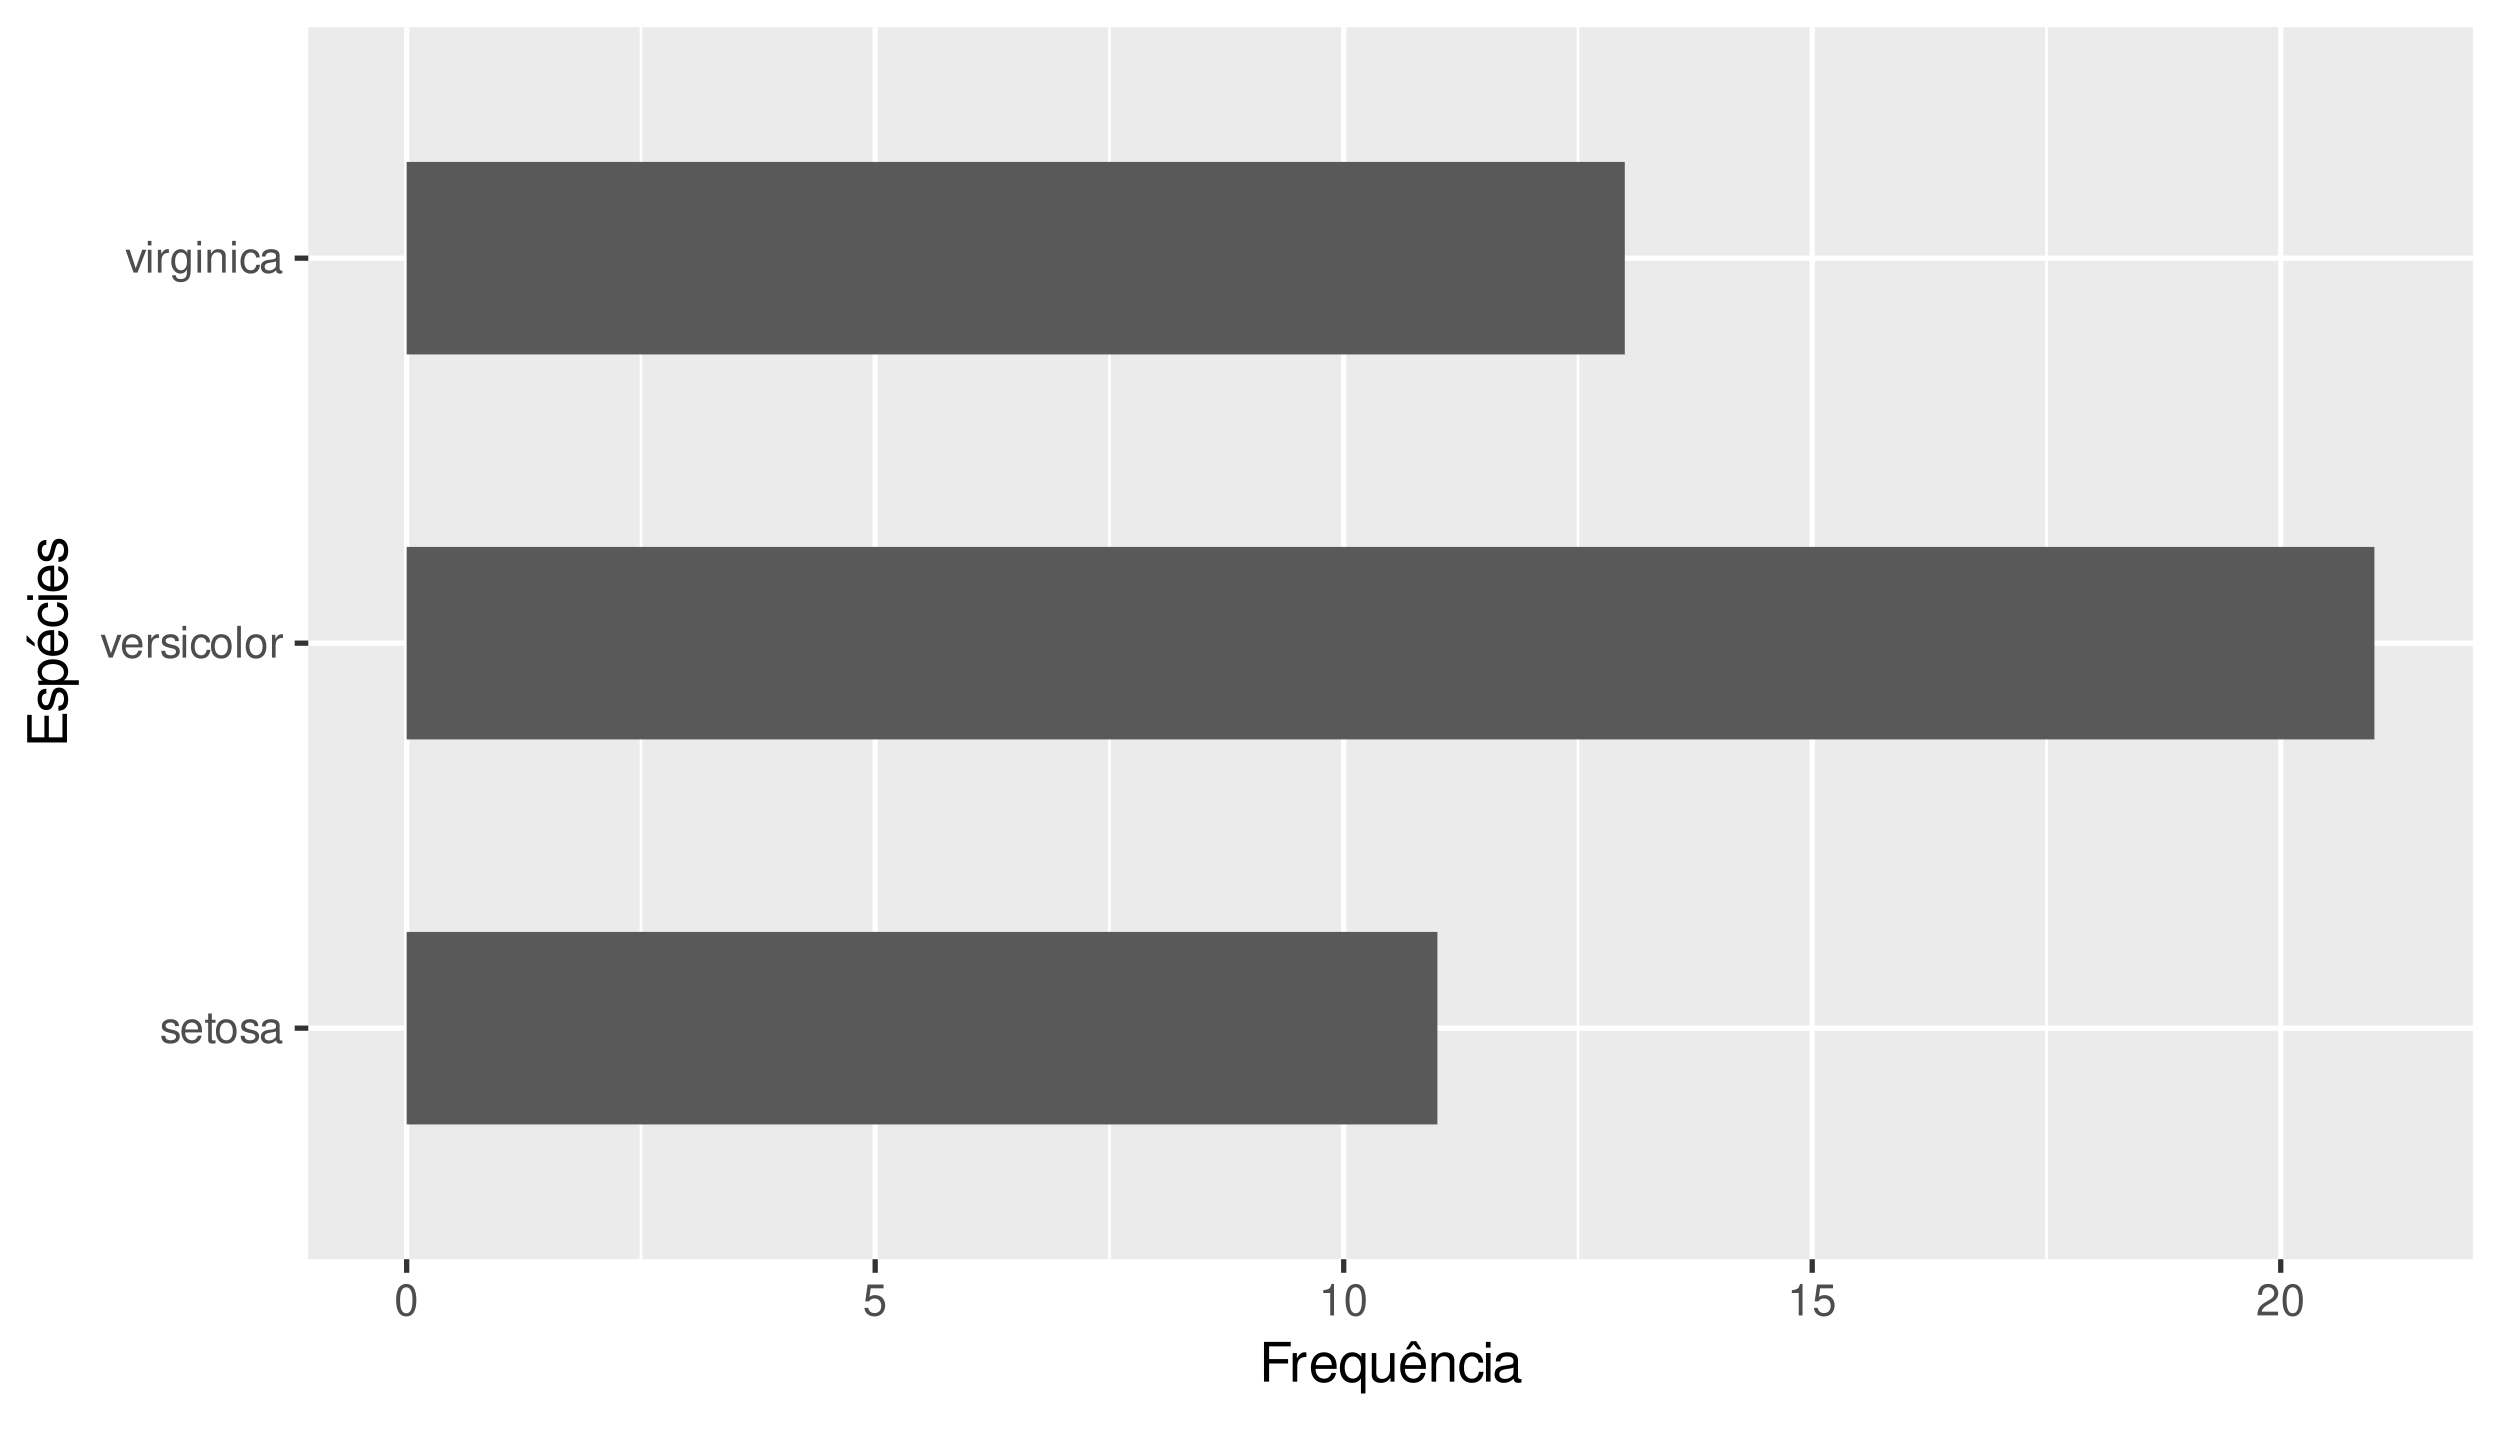
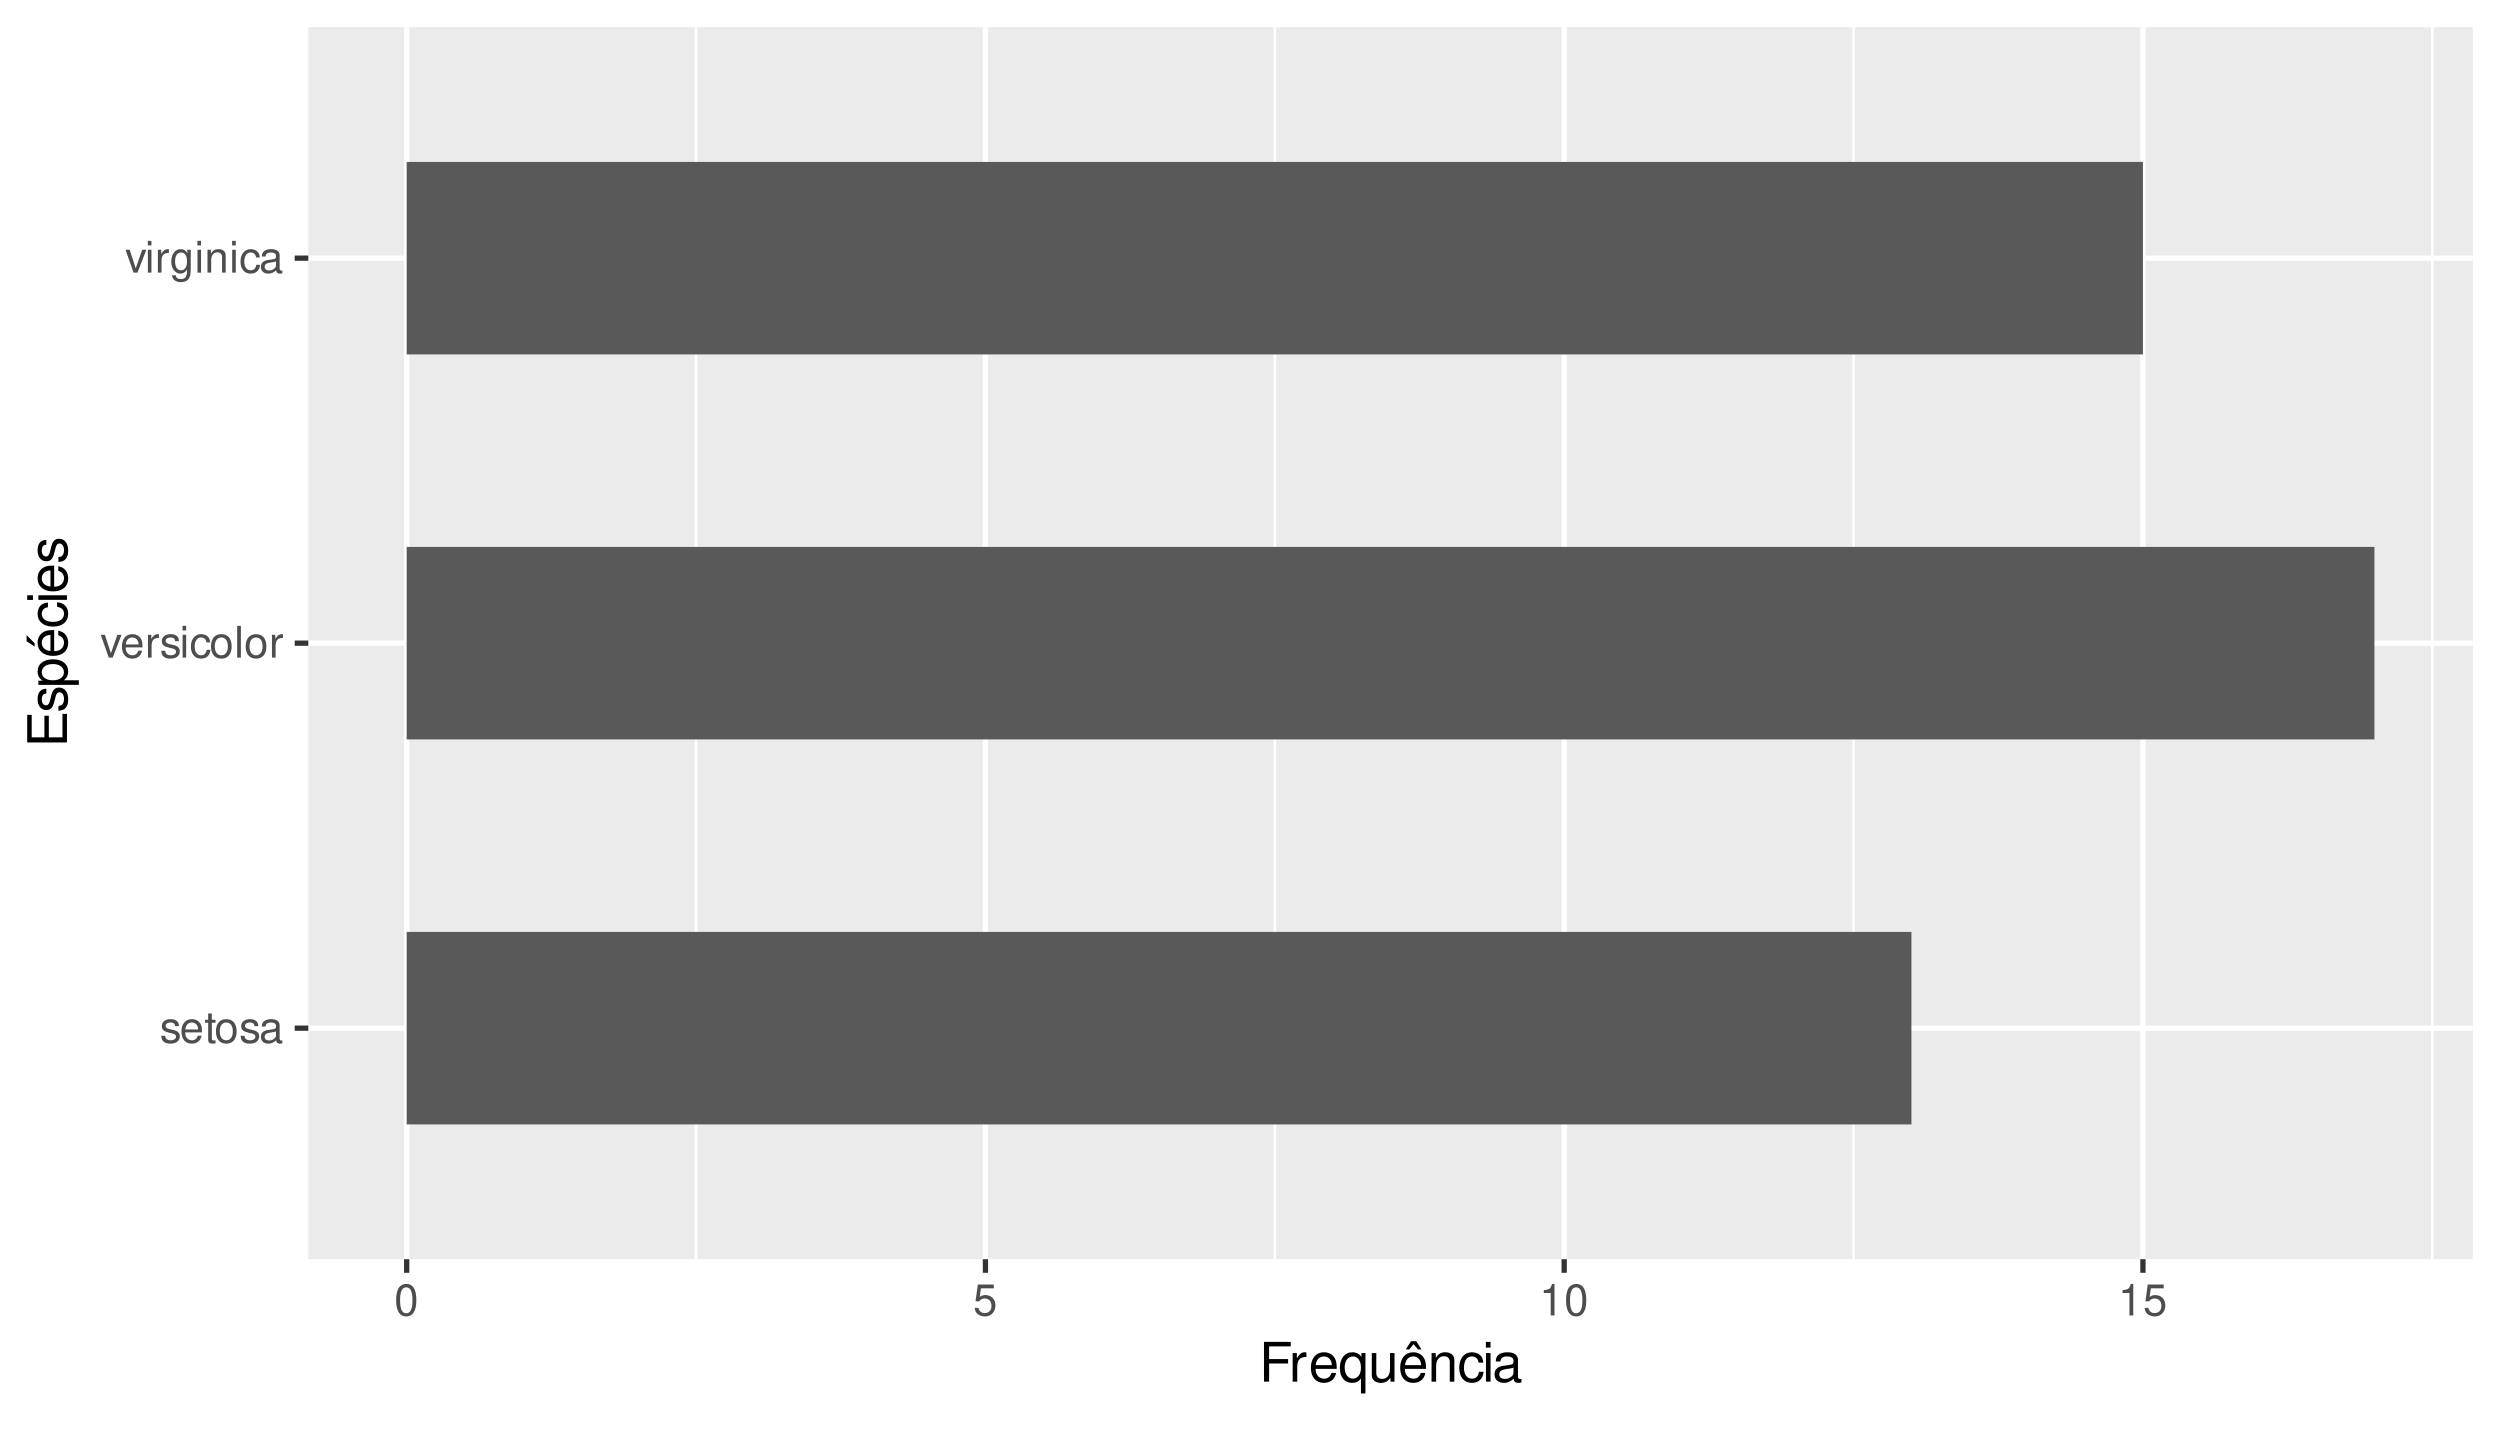
<svg xmlns="http://www.w3.org/2000/svg" xmlns:xlink="http://www.w3.org/1999/xlink" width="504pt" height="288pt" viewBox="0 0 504 288" version="1.1">
  <defs>
    <g>
      <symbol overflow="visible" id="glyph0-0">
        <path style="stroke:none;" d="" />
      </symbol>
      <symbol overflow="visible" id="glyph0-1">
        <path style="stroke:none;" d="M 3.859 -3.328 C 3.844 -4.234 3.25 -4.734 2.188 -4.734 C 1.109 -4.734 0.406 -4.188 0.406 -3.328 C 0.406 -2.609 0.781 -2.266 1.875 -2 L 2.562 -1.844 C 3.062 -1.719 3.266 -1.531 3.266 -1.203 C 3.266 -0.766 2.844 -0.469 2.203 -0.469 C 1.797 -0.469 1.469 -0.594 1.281 -0.781 C 1.172 -0.922 1.125 -1.047 1.078 -1.375 L 0.297 -1.375 C 0.328 -0.312 0.938 0.203 2.141 0.203 C 3.297 0.203 4.031 -0.375 4.031 -1.266 C 4.031 -1.938 3.656 -2.328 2.734 -2.547 L 2.031 -2.703 C 1.438 -2.844 1.172 -3.047 1.172 -3.375 C 1.172 -3.797 1.562 -4.062 2.156 -4.062 C 2.75 -4.062 3.062 -3.812 3.078 -3.328 Z M 3.859 -3.328 " />
      </symbol>
      <symbol overflow="visible" id="glyph0-2">
        <path style="stroke:none;" d="M 4.516 -2.062 C 4.516 -2.766 4.453 -3.188 4.328 -3.531 C 4.031 -4.281 3.328 -4.734 2.469 -4.734 C 1.172 -4.734 0.359 -3.766 0.359 -2.25 C 0.359 -0.719 1.141 0.203 2.453 0.203 C 3.5 0.203 4.234 -0.391 4.422 -1.406 L 3.672 -1.406 C 3.469 -0.797 3.062 -0.469 2.469 -0.469 C 2 -0.469 1.609 -0.688 1.359 -1.078 C 1.188 -1.344 1.125 -1.594 1.125 -2.062 Z M 1.141 -2.656 C 1.203 -3.516 1.719 -4.062 2.453 -4.062 C 3.203 -4.062 3.719 -3.484 3.719 -2.656 Z M 1.141 -2.656 " />
      </symbol>
      <symbol overflow="visible" id="glyph0-3">
        <path style="stroke:none;" d="M 2.234 -4.609 L 1.484 -4.609 L 1.484 -5.875 L 0.75 -5.875 L 0.75 -4.609 L 0.125 -4.609 L 0.125 -4.016 L 0.75 -4.016 L 0.75 -0.531 C 0.75 -0.047 1.062 0.203 1.641 0.203 C 1.828 0.203 1.984 0.188 2.234 0.141 L 2.234 -0.469 C 2.125 -0.453 2.031 -0.438 1.875 -0.438 C 1.562 -0.438 1.484 -0.531 1.484 -0.859 L 1.484 -4.016 L 2.234 -4.016 Z M 2.234 -4.609 " />
      </symbol>
      <symbol overflow="visible" id="glyph0-4">
        <path style="stroke:none;" d="M 2.391 -4.734 C 1.094 -4.734 0.312 -3.812 0.312 -2.266 C 0.312 -0.719 1.094 0.203 2.406 0.203 C 3.703 0.203 4.484 -0.719 4.484 -2.234 C 4.484 -3.828 3.734 -4.734 2.391 -4.734 Z M 2.406 -4.062 C 3.234 -4.062 3.719 -3.391 3.719 -2.25 C 3.719 -1.156 3.203 -0.469 2.406 -0.469 C 1.578 -0.469 1.078 -1.156 1.078 -2.266 C 1.078 -3.391 1.578 -4.062 2.406 -4.062 Z M 2.406 -4.062 " />
      </symbol>
      <symbol overflow="visible" id="glyph0-5">
        <path style="stroke:none;" d="M 4.703 -0.438 C 4.625 -0.406 4.594 -0.406 4.547 -0.406 C 4.297 -0.406 4.156 -0.547 4.156 -0.781 L 4.156 -3.484 C 4.156 -4.297 3.547 -4.734 2.422 -4.734 C 1.734 -4.734 1.203 -4.547 0.891 -4.203 C 0.672 -3.969 0.594 -3.703 0.578 -3.25 L 1.312 -3.25 C 1.375 -3.812 1.703 -4.062 2.391 -4.062 C 3.062 -4.062 3.422 -3.812 3.422 -3.375 L 3.422 -3.188 C 3.406 -2.875 3.25 -2.75 2.656 -2.672 C 1.625 -2.547 1.453 -2.5 1.172 -2.391 C 0.641 -2.156 0.375 -1.766 0.375 -1.156 C 0.375 -0.328 0.953 0.203 1.875 0.203 C 2.469 0.203 2.922 0 3.453 -0.469 C 3.5 0 3.734 0.203 4.203 0.203 C 4.359 0.203 4.453 0.188 4.703 0.125 Z M 3.422 -1.453 C 3.422 -1.203 3.359 -1.062 3.125 -0.859 C 2.828 -0.578 2.469 -0.438 2.047 -0.438 C 1.469 -0.438 1.141 -0.719 1.141 -1.172 C 1.141 -1.656 1.453 -1.906 2.25 -2.016 C 3.031 -2.125 3.172 -2.156 3.422 -2.281 Z M 3.422 -1.453 " />
      </symbol>
      <symbol overflow="visible" id="glyph0-6">
        <path style="stroke:none;" d="M 2.5 0 L 4.281 -4.609 L 3.453 -4.609 L 2.141 -0.875 L 0.922 -4.609 L 0.094 -4.609 L 1.703 0 Z M 2.5 0 " />
      </symbol>
      <symbol overflow="visible" id="glyph0-7">
        <path style="stroke:none;" d="M 0.609 -4.609 L 0.609 0 L 1.344 0 L 1.344 -2.391 C 1.359 -3.5 1.812 -4 2.828 -3.969 L 2.828 -4.719 C 2.703 -4.734 2.625 -4.734 2.547 -4.734 C 2.062 -4.734 1.703 -4.453 1.281 -3.781 L 1.281 -4.609 Z M 0.609 -4.609 " />
      </symbol>
      <symbol overflow="visible" id="glyph0-8">
        <path style="stroke:none;" d="M 1.312 -4.609 L 0.594 -4.609 L 0.594 0 L 1.312 0 Z M 1.312 -6.406 L 0.578 -6.406 L 0.578 -5.484 L 1.312 -5.484 Z M 1.312 -6.406 " />
      </symbol>
      <symbol overflow="visible" id="glyph0-9">
        <path style="stroke:none;" d="M 4.141 -3.062 C 4.109 -3.516 4.016 -3.797 3.828 -4.062 C 3.516 -4.484 2.969 -4.734 2.328 -4.734 C 1.078 -4.734 0.266 -3.75 0.266 -2.219 C 0.266 -0.734 1.062 0.203 2.312 0.203 C 3.406 0.203 4.109 -0.453 4.203 -1.578 L 3.453 -1.578 C 3.328 -0.844 2.953 -0.469 2.328 -0.469 C 1.516 -0.469 1.031 -1.141 1.031 -2.219 C 1.031 -3.375 1.516 -4.062 2.312 -4.062 C 2.922 -4.062 3.312 -3.703 3.406 -3.062 Z M 4.141 -3.062 " />
      </symbol>
      <symbol overflow="visible" id="glyph0-10">
        <path style="stroke:none;" d="M 1.344 -6.406 L 0.594 -6.406 L 0.594 0 L 1.344 0 Z M 1.344 -6.406 " />
      </symbol>
      <symbol overflow="visible" id="glyph0-11">
        <path style="stroke:none;" d="M 3.547 -4.609 L 3.547 -3.938 C 3.188 -4.5 2.781 -4.734 2.203 -4.734 C 1.078 -4.734 0.312 -3.703 0.312 -2.219 C 0.312 -1.453 0.5 -0.891 0.891 -0.422 C 1.234 -0.016 1.672 0.203 2.141 0.203 C 2.703 0.203 3.094 -0.047 3.484 -0.625 L 3.484 -0.391 C 3.484 0.844 3.141 1.297 2.219 1.297 C 1.594 1.297 1.281 1.062 1.203 0.531 L 0.453 0.531 C 0.531 1.375 1.203 1.922 2.203 1.922 C 2.891 1.922 3.453 1.703 3.75 1.328 C 4.094 0.891 4.234 0.328 4.234 -0.75 L 4.234 -4.609 Z M 2.266 -4.062 C 3.047 -4.062 3.484 -3.406 3.484 -2.25 C 3.484 -1.125 3.031 -0.469 2.266 -0.469 C 1.516 -0.469 1.078 -1.141 1.078 -2.266 C 1.078 -3.391 1.516 -4.062 2.266 -4.062 Z M 2.266 -4.062 " />
      </symbol>
      <symbol overflow="visible" id="glyph0-12">
        <path style="stroke:none;" d="M 0.609 -4.609 L 0.609 0 L 1.359 0 L 1.359 -2.547 C 1.359 -3.484 1.844 -4.094 2.609 -4.094 C 3.188 -4.094 3.547 -3.75 3.547 -3.188 L 3.547 0 L 4.281 0 L 4.281 -3.484 C 4.281 -4.25 3.719 -4.734 2.828 -4.734 C 2.141 -4.734 1.703 -4.484 1.297 -3.828 L 1.297 -4.609 Z M 0.609 -4.609 " />
      </symbol>
      <symbol overflow="visible" id="glyph0-13">
        <path style="stroke:none;" d="M 2.422 -6.359 C 1.844 -6.359 1.312 -6.094 0.984 -5.672 C 0.578 -5.109 0.375 -4.25 0.375 -3.078 C 0.375 -0.938 1.078 0.203 2.422 0.203 C 3.734 0.203 4.453 -0.938 4.453 -3.031 C 4.453 -4.25 4.266 -5.078 3.859 -5.672 C 3.531 -6.109 3.016 -6.359 2.422 -6.359 Z M 2.422 -5.672 C 3.25 -5.672 3.672 -4.828 3.672 -3.094 C 3.672 -1.281 3.266 -0.438 2.406 -0.438 C 1.578 -0.438 1.172 -1.312 1.172 -3.062 C 1.172 -4.828 1.578 -5.672 2.422 -5.672 Z M 2.422 -5.672 " />
      </symbol>
      <symbol overflow="visible" id="glyph0-14">
        <path style="stroke:none;" d="M 4.188 -6.234 L 0.969 -6.234 L 0.5 -2.844 L 1.219 -2.844 C 1.578 -3.266 1.875 -3.422 2.359 -3.422 C 3.203 -3.422 3.719 -2.844 3.719 -1.922 C 3.719 -1.031 3.203 -0.484 2.359 -0.484 C 1.688 -0.484 1.266 -0.828 1.078 -1.531 L 0.312 -1.531 C 0.406 -1.016 0.5 -0.781 0.688 -0.547 C 1.031 -0.078 1.672 0.203 2.375 0.203 C 3.641 0.203 4.516 -0.719 4.516 -2.031 C 4.516 -3.266 3.688 -4.109 2.5 -4.109 C 2.062 -4.109 1.703 -4 1.344 -3.734 L 1.594 -5.469 L 4.188 -5.469 Z M 4.188 -6.234 " />
      </symbol>
      <symbol overflow="visible" id="glyph0-15">
        <path style="stroke:none;" d="M 2.281 -4.531 L 2.281 0 L 3.047 0 L 3.047 -6.359 L 2.547 -6.359 C 2.266 -5.391 2.094 -5.25 0.891 -5.094 L 0.891 -4.531 Z M 2.281 -4.531 " />
      </symbol>
-       <symbol overflow="visible" id="glyph0-16">
-         <path style="stroke:none;" d="M 4.453 -0.766 L 1.172 -0.766 C 1.25 -1.297 1.531 -1.625 2.297 -2.094 L 3.172 -2.594 C 4.047 -3.062 4.5 -3.719 4.5 -4.5 C 4.5 -5.031 4.281 -5.531 3.922 -5.875 C 3.547 -6.203 3.094 -6.359 2.5 -6.359 C 1.703 -6.359 1.125 -6.078 0.781 -5.531 C 0.547 -5.203 0.453 -4.797 0.438 -4.156 L 1.219 -4.156 C 1.234 -4.594 1.297 -4.844 1.406 -5.062 C 1.594 -5.438 2 -5.688 2.469 -5.688 C 3.172 -5.688 3.703 -5.172 3.703 -4.484 C 3.703 -3.969 3.406 -3.531 2.859 -3.219 L 2.047 -2.75 C 0.75 -2 0.375 -1.406 0.297 -0.016 L 4.453 -0.016 Z M 4.453 -0.766 " />
-       </symbol>
      <symbol overflow="visible" id="glyph1-0">
        <path style="stroke:none;" d="" />
      </symbol>
      <symbol overflow="visible" id="glyph1-1">
        <path style="stroke:none;" d="M 2.016 -3.656 L 5.844 -3.656 L 5.844 -4.547 L 2.016 -4.547 L 2.016 -7.109 L 6.375 -7.109 L 6.375 -8.016 L 0.984 -8.016 L 0.984 0 L 2.016 0 Z M 2.016 -3.656 " />
      </symbol>
      <symbol overflow="visible" id="glyph1-2">
        <path style="stroke:none;" d="M 0.766 -5.766 L 0.766 0 L 1.688 0 L 1.688 -2.984 C 1.688 -4.375 2.266 -5 3.531 -4.969 L 3.531 -5.891 C 3.375 -5.922 3.281 -5.922 3.172 -5.922 C 2.578 -5.922 2.141 -5.578 1.609 -4.719 L 1.609 -5.766 Z M 0.766 -5.766 " />
      </symbol>
      <symbol overflow="visible" id="glyph1-3">
        <path style="stroke:none;" d="M 5.641 -2.578 C 5.641 -3.453 5.578 -3.984 5.406 -4.406 C 5.031 -5.359 4.156 -5.922 3.078 -5.922 C 1.469 -5.922 0.438 -4.703 0.438 -2.812 C 0.438 -0.906 1.438 0.25 3.062 0.25 C 4.375 0.25 5.297 -0.5 5.516 -1.75 L 4.594 -1.75 C 4.344 -0.984 3.828 -0.594 3.094 -0.594 C 2.516 -0.594 2.016 -0.859 1.703 -1.344 C 1.484 -1.672 1.406 -2 1.391 -2.578 Z M 1.422 -3.328 C 1.5 -4.391 2.141 -5.078 3.062 -5.078 C 4 -5.078 4.656 -4.359 4.656 -3.328 Z M 1.422 -3.328 " />
      </symbol>
      <symbol overflow="visible" id="glyph1-4">
        <path style="stroke:none;" d="M 5.438 2.391 L 5.438 -5.766 L 4.625 -5.766 L 4.625 -5 C 4.203 -5.594 3.547 -5.922 2.797 -5.922 C 1.281 -5.922 0.281 -4.688 0.281 -2.766 C 0.281 -0.906 1.219 0.25 2.75 0.25 C 3.547 0.25 4.109 -0.031 4.531 -0.656 L 4.531 2.391 Z M 2.922 -5.078 C 3.906 -5.078 4.531 -4.203 4.531 -2.812 C 4.531 -1.484 3.891 -0.609 2.922 -0.609 C 1.906 -0.609 1.25 -1.5 1.25 -2.844 C 1.25 -4.188 1.906 -5.078 2.922 -5.078 Z M 2.922 -5.078 " />
      </symbol>
      <symbol overflow="visible" id="glyph1-5">
        <path style="stroke:none;" d="M 5.297 0 L 5.297 -5.766 L 4.391 -5.766 L 4.391 -2.5 C 4.391 -1.312 3.766 -0.547 2.812 -0.547 C 2.094 -0.547 1.625 -0.984 1.625 -1.688 L 1.625 -5.766 L 0.719 -5.766 L 0.719 -1.312 C 0.719 -0.359 1.438 0.25 2.547 0.25 C 3.406 0.25 3.938 -0.047 4.484 -0.797 L 4.484 0 Z M 5.297 0 " />
      </symbol>
      <symbol overflow="visible" id="glyph1-6">
        <path style="stroke:none;" d="M 5.641 -2.578 C 5.641 -3.453 5.578 -3.984 5.406 -4.406 C 5.031 -5.359 4.156 -5.922 3.078 -5.922 C 1.469 -5.922 0.438 -4.703 0.438 -2.812 C 0.438 -0.906 1.438 0.25 3.062 0.25 C 4.375 0.25 5.297 -0.5 5.516 -1.75 L 4.594 -1.75 C 4.344 -0.984 3.828 -0.594 3.094 -0.594 C 2.516 -0.594 2.016 -0.859 1.703 -1.344 C 1.484 -1.672 1.406 -2 1.391 -2.578 Z M 1.422 -3.328 C 1.5 -4.391 2.141 -5.078 3.062 -5.078 C 4 -5.078 4.656 -4.359 4.656 -3.328 Z M 2.625 -8.156 L 1.578 -6.5 L 2.281 -6.5 L 3.141 -7.562 L 4.031 -6.5 L 4.734 -6.5 L 3.672 -8.156 Z M 2.625 -8.156 " />
      </symbol>
      <symbol overflow="visible" id="glyph1-7">
        <path style="stroke:none;" d="M 0.766 -5.766 L 0.766 0 L 1.688 0 L 1.688 -3.172 C 1.688 -4.359 2.312 -5.125 3.25 -5.125 C 3.984 -5.125 4.438 -4.688 4.438 -4 L 4.438 0 L 5.359 0 L 5.359 -4.359 C 5.359 -5.312 4.641 -5.922 3.531 -5.922 C 2.672 -5.922 2.125 -5.594 1.609 -4.797 L 1.609 -5.766 Z M 0.766 -5.766 " />
      </symbol>
      <symbol overflow="visible" id="glyph1-8">
        <path style="stroke:none;" d="M 5.188 -3.828 C 5.141 -4.391 5.016 -4.75 4.797 -5.078 C 4.406 -5.609 3.703 -5.922 2.906 -5.922 C 1.344 -5.922 0.344 -4.703 0.344 -2.781 C 0.344 -0.922 1.328 0.25 2.891 0.25 C 4.266 0.25 5.141 -0.578 5.25 -1.984 L 4.328 -1.984 C 4.172 -1.062 3.703 -0.594 2.922 -0.594 C 1.906 -0.594 1.297 -1.422 1.297 -2.781 C 1.297 -4.219 1.891 -5.078 2.891 -5.078 C 3.656 -5.078 4.141 -4.625 4.25 -3.828 Z M 5.188 -3.828 " />
      </symbol>
      <symbol overflow="visible" id="glyph1-9">
        <path style="stroke:none;" d="M 1.656 -5.766 L 0.734 -5.766 L 0.734 0 L 1.656 0 Z M 1.656 -8.016 L 0.719 -8.016 L 0.719 -6.859 L 1.656 -6.859 Z M 1.656 -8.016 " />
      </symbol>
      <symbol overflow="visible" id="glyph1-10">
        <path style="stroke:none;" d="M 5.891 -0.531 C 5.781 -0.516 5.734 -0.516 5.688 -0.516 C 5.375 -0.516 5.188 -0.688 5.188 -0.969 L 5.188 -4.359 C 5.188 -5.375 4.438 -5.922 3.031 -5.922 C 2.172 -5.922 1.5 -5.688 1.109 -5.266 C 0.844 -4.969 0.734 -4.625 0.719 -4.062 L 1.641 -4.062 C 1.719 -4.766 2.141 -5.078 2.984 -5.078 C 3.828 -5.078 4.281 -4.781 4.281 -4.219 L 4.281 -3.984 C 4.266 -3.594 4.062 -3.438 3.328 -3.344 C 2.031 -3.172 1.828 -3.141 1.469 -2.984 C 0.797 -2.703 0.469 -2.203 0.469 -1.453 C 0.469 -0.406 1.188 0.25 2.359 0.25 C 3.078 0.25 3.656 0 4.312 -0.594 C 4.375 0 4.656 0.25 5.266 0.25 C 5.453 0.25 5.578 0.234 5.891 0.156 Z M 4.281 -1.812 C 4.281 -1.5 4.188 -1.312 3.922 -1.062 C 3.547 -0.719 3.094 -0.547 2.547 -0.547 C 1.844 -0.547 1.422 -0.891 1.422 -1.469 C 1.422 -2.078 1.812 -2.391 2.812 -2.531 C 3.781 -2.656 3.969 -2.703 4.281 -2.844 Z M 4.281 -1.812 " />
      </symbol>
      <symbol overflow="visible" id="glyph2-0">
        <path style="stroke:none;" d="" />
      </symbol>
      <symbol overflow="visible" id="glyph2-1">
        <path style="stroke:none;" d="M -3.656 -2.016 L -3.656 -6.375 L -4.547 -6.375 L -4.547 -2.016 L -7.109 -2.016 L -7.109 -6.547 L -8.016 -6.547 L -8.016 -0.984 L 0 -0.984 L 0 -6.75 L -0.906 -6.75 L -0.906 -2.016 Z M -3.656 -2.016 " />
      </symbol>
      <symbol overflow="visible" id="glyph2-2">
        <path style="stroke:none;" d="M -4.156 -4.812 C -5.297 -4.812 -5.922 -4.062 -5.922 -2.734 C -5.922 -1.391 -5.234 -0.516 -4.172 -0.516 C -3.266 -0.516 -2.844 -0.984 -2.516 -2.344 L -2.297 -3.203 C -2.141 -3.844 -1.906 -4.094 -1.5 -4.094 C -0.953 -4.094 -0.594 -3.547 -0.594 -2.75 C -0.594 -2.25 -0.734 -1.844 -0.984 -1.609 C -1.141 -1.469 -1.312 -1.391 -1.719 -1.344 L -1.719 -0.375 C -0.391 -0.422 0.25 -1.172 0.25 -2.672 C 0.25 -4.125 -0.469 -5.047 -1.578 -5.047 C -2.438 -5.047 -2.906 -4.562 -3.172 -3.422 L -3.391 -2.547 C -3.562 -1.797 -3.812 -1.469 -4.219 -1.469 C -4.75 -1.469 -5.078 -1.953 -5.078 -2.688 C -5.078 -3.438 -4.766 -3.828 -4.156 -3.844 Z M -4.156 -4.812 " />
      </symbol>
      <symbol overflow="visible" id="glyph2-3">
        <path style="stroke:none;" d="M 2.391 -0.594 L 2.391 -1.516 L -0.609 -1.516 C -0.016 -2 0.25 -2.547 0.25 -3.281 C 0.25 -4.781 -0.953 -5.75 -2.781 -5.75 C -4.719 -5.75 -5.922 -4.812 -5.922 -3.281 C -5.922 -2.5 -5.578 -1.875 -4.891 -1.438 L -5.766 -1.438 L -5.766 -0.594 Z M -5.078 -3.125 C -5.078 -4.141 -4.188 -4.797 -2.812 -4.797 C -1.5 -4.797 -0.609 -4.125 -0.609 -3.125 C -0.609 -2.141 -1.484 -1.516 -2.844 -1.516 C -4.188 -1.516 -5.078 -2.141 -5.078 -3.125 Z M -5.078 -3.125 " />
      </symbol>
      <symbol overflow="visible" id="glyph2-4">
        <path style="stroke:none;" d="M -2.578 -5.641 C -3.453 -5.641 -3.984 -5.578 -4.406 -5.406 C -5.359 -5.031 -5.922 -4.156 -5.922 -3.078 C -5.922 -1.469 -4.703 -0.438 -2.812 -0.438 C -0.906 -0.438 0.25 -1.438 0.25 -3.062 C 0.25 -4.375 -0.5 -5.297 -1.75 -5.516 L -1.75 -4.594 C -0.984 -4.344 -0.594 -3.828 -0.594 -3.094 C -0.594 -2.516 -0.859 -2.016 -1.344 -1.703 C -1.672 -1.484 -2 -1.406 -2.578 -1.391 Z M -3.328 -1.422 C -4.391 -1.5 -5.078 -2.141 -5.078 -3.062 C -5.078 -4 -4.359 -4.656 -3.328 -4.656 Z M -8.141 -3.391 L -6.516 -2.328 L -6.516 -2.984 L -8.141 -4.625 Z M -8.141 -3.391 " />
      </symbol>
      <symbol overflow="visible" id="glyph2-5">
        <path style="stroke:none;" d="M -3.828 -5.188 C -4.391 -5.141 -4.75 -5.016 -5.078 -4.797 C -5.609 -4.406 -5.922 -3.703 -5.922 -2.906 C -5.922 -1.344 -4.703 -0.344 -2.781 -0.344 C -0.922 -0.344 0.25 -1.328 0.25 -2.891 C 0.25 -4.266 -0.578 -5.141 -1.984 -5.25 L -1.984 -4.328 C -1.062 -4.172 -0.594 -3.703 -0.594 -2.922 C -0.594 -1.906 -1.422 -1.297 -2.781 -1.297 C -4.219 -1.297 -5.078 -1.891 -5.078 -2.891 C -5.078 -3.656 -4.625 -4.141 -3.828 -4.25 Z M -3.828 -5.188 " />
      </symbol>
      <symbol overflow="visible" id="glyph2-6">
        <path style="stroke:none;" d="M -5.766 -1.656 L -5.766 -0.734 L 0 -0.734 L 0 -1.656 Z M -8.016 -1.656 L -8.016 -0.719 L -6.859 -0.719 L -6.859 -1.656 Z M -8.016 -1.656 " />
      </symbol>
      <symbol overflow="visible" id="glyph2-7">
        <path style="stroke:none;" d="M -2.578 -5.641 C -3.453 -5.641 -3.984 -5.578 -4.406 -5.406 C -5.359 -5.031 -5.922 -4.156 -5.922 -3.078 C -5.922 -1.469 -4.703 -0.438 -2.812 -0.438 C -0.906 -0.438 0.25 -1.438 0.25 -3.062 C 0.25 -4.375 -0.5 -5.297 -1.75 -5.516 L -1.75 -4.594 C -0.984 -4.344 -0.594 -3.828 -0.594 -3.094 C -0.594 -2.516 -0.859 -2.016 -1.344 -1.703 C -1.672 -1.484 -2 -1.406 -2.578 -1.391 Z M -3.328 -1.422 C -4.391 -1.5 -5.078 -2.141 -5.078 -3.062 C -5.078 -4 -4.359 -4.656 -3.328 -4.656 Z M -3.328 -1.422 " />
      </symbol>
    </g>
    <clipPath id="clip1">
      <path d="M 62.152 5.48 L 498.523 5.48 L 498.523 253.852 L 62.152 253.852 Z M 62.152 5.48 " />
    </clipPath>
    <clipPath id="clip2">
-       <path d="M 128 5.48 L 130 5.48 L 130 253.852 L 128 253.852 Z M 128 5.48 " />
+       <path d="M 140 5.48 L 141 5.48 L 141 253.852 L 140 253.852 Z M 140 5.48 " />
    </clipPath>
    <clipPath id="clip3">
-       <path d="M 223 5.48 L 224 5.48 L 224 253.852 L 223 253.852 Z M 223 5.48 " />
+       <path d="M 256 5.48 L 258 5.48 L 258 253.852 L 256 253.852 Z M 256 5.48 " />
    </clipPath>
    <clipPath id="clip4">
-       <path d="M 317 5.48 L 319 5.48 L 319 253.852 L 317 253.852 Z M 317 5.48 " />
+       <path d="M 373 5.48 L 374 5.48 L 374 253.852 L 373 253.852 Z M 373 5.48 " />
    </clipPath>
    <clipPath id="clip5">
-       <path d="M 412 5.48 L 413 5.48 L 413 253.852 L 412 253.852 Z M 412 5.48 " />
+       <path d="M 490 5.48 L 491 5.48 L 491 253.852 L 490 253.852 Z M 490 5.48 " />
    </clipPath>
    <clipPath id="clip6">
      <path d="M 62.152 206 L 498.523 206 L 498.523 208 L 62.152 208 Z M 62.152 206 " />
    </clipPath>
    <clipPath id="clip7">
      <path d="M 62.152 129 L 498.523 129 L 498.523 131 L 62.152 131 Z M 62.152 129 " />
    </clipPath>
    <clipPath id="clip8">
      <path d="M 62.152 51 L 498.523 51 L 498.523 53 L 62.152 53 Z M 62.152 51 " />
    </clipPath>
    <clipPath id="clip9">
      <path d="M 81 5.48 L 83 5.48 L 83 253.852 L 81 253.852 Z M 81 5.48 " />
    </clipPath>
    <clipPath id="clip10">
-       <path d="M 175 5.48 L 177 5.48 L 177 253.852 L 175 253.852 Z M 175 5.48 " />
+       <path d="M 198 5.48 L 200 5.48 L 200 253.852 L 198 253.852 Z M 198 5.48 " />
    </clipPath>
    <clipPath id="clip11">
-       <path d="M 270 5.48 L 272 5.48 L 272 253.852 L 270 253.852 Z M 270 5.48 " />
+       <path d="M 314 5.48 L 316 5.48 L 316 253.852 L 314 253.852 Z M 314 5.48 " />
    </clipPath>
    <clipPath id="clip12">
-       <path d="M 364 5.48 L 366 5.48 L 366 253.852 L 364 253.852 Z M 364 5.48 " />
-     </clipPath>
-     <clipPath id="clip13">
-       <path d="M 459 5.48 L 461 5.48 L 461 253.852 L 459 253.852 Z M 459 5.48 " />
+       <path d="M 431 5.48 L 433 5.48 L 433 253.852 L 431 253.852 Z M 431 5.48 " />
    </clipPath>
  </defs>
  <g id="surface30">
    <rect x="0" y="0" width="504" height="288" style="fill:rgb(100%,100%,100%);fill-opacity:1;stroke:none;" />
    <rect x="0" y="0" width="504" height="288" style="fill:rgb(100%,100%,100%);fill-opacity:1;stroke:none;" />
    <path style="fill:none;stroke-width:1.067;stroke-linecap:round;stroke-linejoin:round;stroke:rgb(100%,100%,100%);stroke-opacity:1;stroke-miterlimit:10;" d="M 0 288 L 504 288 L 504 0 L 0 0 Z M 0 288 " />
    <g clip-path="url(#clip1)" clip-rule="nonzero">
      <path style=" stroke:none;fill-rule:nonzero;fill:rgb(92.157%,92.157%,92.157%);fill-opacity:1;" d="M 62.152 253.848 L 498.523 253.848 L 498.523 5.477 L 62.152 5.477 Z M 62.152 253.848 " />
    </g>
    <g clip-path="url(#clip2)" clip-rule="nonzero">
-       <path style="fill:none;stroke-width:0.533;stroke-linecap:butt;stroke-linejoin:round;stroke:rgb(100%,100%,100%);stroke-opacity:1;stroke-miterlimit:10;" d="M 129.211 253.848 L 129.211 5.48 " />
+       <path style="fill:none;stroke-width:0.533;stroke-linecap:butt;stroke-linejoin:round;stroke:rgb(100%,100%,100%);stroke-opacity:1;stroke-miterlimit:10;" d="M 140.324 253.848 L 140.324 5.48 " />
    </g>
    <g clip-path="url(#clip3)" clip-rule="nonzero">
-       <path style="fill:none;stroke-width:0.533;stroke-linecap:butt;stroke-linejoin:round;stroke:rgb(100%,100%,100%);stroke-opacity:1;stroke-miterlimit:10;" d="M 223.664 253.848 L 223.664 5.48 " />
+       <path style="fill:none;stroke-width:0.533;stroke-linecap:butt;stroke-linejoin:round;stroke:rgb(100%,100%,100%);stroke-opacity:1;stroke-miterlimit:10;" d="M 257 253.848 L 257 5.48 " />
    </g>
    <g clip-path="url(#clip4)" clip-rule="nonzero">
-       <path style="fill:none;stroke-width:0.533;stroke-linecap:butt;stroke-linejoin:round;stroke:rgb(100%,100%,100%);stroke-opacity:1;stroke-miterlimit:10;" d="M 318.117 253.848 L 318.117 5.48 " />
+       <path style="fill:none;stroke-width:0.533;stroke-linecap:butt;stroke-linejoin:round;stroke:rgb(100%,100%,100%);stroke-opacity:1;stroke-miterlimit:10;" d="M 373.676 253.848 L 373.676 5.48 " />
    </g>
    <g clip-path="url(#clip5)" clip-rule="nonzero">
-       <path style="fill:none;stroke-width:0.533;stroke-linecap:butt;stroke-linejoin:round;stroke:rgb(100%,100%,100%);stroke-opacity:1;stroke-miterlimit:10;" d="M 412.57 253.848 L 412.57 5.48 " />
+       <path style="fill:none;stroke-width:0.533;stroke-linecap:butt;stroke-linejoin:round;stroke:rgb(100%,100%,100%);stroke-opacity:1;stroke-miterlimit:10;" d="M 490.352 253.848 L 490.352 5.48 " />
    </g>
    <g clip-path="url(#clip6)" clip-rule="nonzero">
      <path style="fill:none;stroke-width:1.067;stroke-linecap:butt;stroke-linejoin:round;stroke:rgb(100%,100%,100%);stroke-opacity:1;stroke-miterlimit:10;" d="M 62.152 207.281 L 498.52 207.281 " />
    </g>
    <g clip-path="url(#clip7)" clip-rule="nonzero">
      <path style="fill:none;stroke-width:1.067;stroke-linecap:butt;stroke-linejoin:round;stroke:rgb(100%,100%,100%);stroke-opacity:1;stroke-miterlimit:10;" d="M 62.152 129.664 L 498.52 129.664 " />
    </g>
    <g clip-path="url(#clip8)" clip-rule="nonzero">
      <path style="fill:none;stroke-width:1.067;stroke-linecap:butt;stroke-linejoin:round;stroke:rgb(100%,100%,100%);stroke-opacity:1;stroke-miterlimit:10;" d="M 62.152 52.047 L 498.52 52.047 " />
    </g>
    <g clip-path="url(#clip9)" clip-rule="nonzero">
      <path style="fill:none;stroke-width:1.067;stroke-linecap:butt;stroke-linejoin:round;stroke:rgb(100%,100%,100%);stroke-opacity:1;stroke-miterlimit:10;" d="M 81.984 253.848 L 81.984 5.48 " />
    </g>
    <g clip-path="url(#clip10)" clip-rule="nonzero">
-       <path style="fill:none;stroke-width:1.067;stroke-linecap:butt;stroke-linejoin:round;stroke:rgb(100%,100%,100%);stroke-opacity:1;stroke-miterlimit:10;" d="M 176.438 253.848 L 176.438 5.48 " />
+       <path style="fill:none;stroke-width:1.067;stroke-linecap:butt;stroke-linejoin:round;stroke:rgb(100%,100%,100%);stroke-opacity:1;stroke-miterlimit:10;" d="M 198.664 253.848 L 198.664 5.48 " />
    </g>
    <g clip-path="url(#clip11)" clip-rule="nonzero">
-       <path style="fill:none;stroke-width:1.067;stroke-linecap:butt;stroke-linejoin:round;stroke:rgb(100%,100%,100%);stroke-opacity:1;stroke-miterlimit:10;" d="M 270.891 253.848 L 270.891 5.48 " />
+       <path style="fill:none;stroke-width:1.067;stroke-linecap:butt;stroke-linejoin:round;stroke:rgb(100%,100%,100%);stroke-opacity:1;stroke-miterlimit:10;" d="M 315.34 253.848 L 315.34 5.48 " />
    </g>
    <g clip-path="url(#clip12)" clip-rule="nonzero">
-       <path style="fill:none;stroke-width:1.067;stroke-linecap:butt;stroke-linejoin:round;stroke:rgb(100%,100%,100%);stroke-opacity:1;stroke-miterlimit:10;" d="M 365.344 253.848 L 365.344 5.48 " />
-     </g>
-     <g clip-path="url(#clip13)" clip-rule="nonzero">
-       <path style="fill:none;stroke-width:1.067;stroke-linecap:butt;stroke-linejoin:round;stroke:rgb(100%,100%,100%);stroke-opacity:1;stroke-miterlimit:10;" d="M 459.797 253.848 L 459.797 5.48 " />
-     </g>
-     <path style=" stroke:none;fill-rule:nonzero;fill:rgb(34.902%,34.902%,34.902%);fill-opacity:1;" d="M 81.984 226.684 L 289.781 226.684 L 289.781 187.875 L 81.984 187.875 Z M 81.984 226.684 " />
+       <path style="fill:none;stroke-width:1.067;stroke-linecap:butt;stroke-linejoin:round;stroke:rgb(100%,100%,100%);stroke-opacity:1;stroke-miterlimit:10;" d="M 432.016 253.848 L 432.016 5.48 " />
+     </g>
+     <path style=" stroke:none;fill-rule:nonzero;fill:rgb(34.902%,34.902%,34.902%);fill-opacity:1;" d="M 81.984 226.684 L 385.344 226.684 L 385.344 187.875 L 81.984 187.875 Z M 81.984 226.684 " />
    <path style=" stroke:none;fill-rule:nonzero;fill:rgb(34.902%,34.902%,34.902%);fill-opacity:1;" d="M 81.984 149.066 L 478.684 149.066 L 478.684 110.258 L 81.984 110.258 Z M 81.984 149.066 " />
-     <path style=" stroke:none;fill-rule:nonzero;fill:rgb(34.902%,34.902%,34.902%);fill-opacity:1;" d="M 81.984 71.453 L 327.559 71.453 L 327.559 32.645 L 81.984 32.645 Z M 81.984 71.453 " />
+     <path style=" stroke:none;fill-rule:nonzero;fill:rgb(34.902%,34.902%,34.902%);fill-opacity:1;" d="M 81.984 71.453 L 432.016 71.453 L 432.016 32.645 L 81.984 32.645 Z M 81.984 71.453 " />
    <g style="fill:rgb(30.196%,30.196%,30.196%);fill-opacity:1;">
      <use xlink:href="#glyph0-1" x="32.219" y="210.196" />
      <use xlink:href="#glyph0-2" x="36.219" y="210.196" />
      <use xlink:href="#glyph0-3" x="41.219" y="210.196" />
      <use xlink:href="#glyph0-4" x="43.219" y="210.196" />
      <use xlink:href="#glyph0-1" x="48.219" y="210.196" />
      <use xlink:href="#glyph0-5" x="52.219" y="210.196" />
    </g>
    <g style="fill:rgb(30.196%,30.196%,30.196%);fill-opacity:1;">
      <use xlink:href="#glyph0-6" x="20.219" y="132.579" />
      <use xlink:href="#glyph0-2" x="24.219" y="132.579" />
      <use xlink:href="#glyph0-7" x="29.219" y="132.579" />
      <use xlink:href="#glyph0-1" x="32.219" y="132.579" />
      <use xlink:href="#glyph0-8" x="36.219" y="132.579" />
      <use xlink:href="#glyph0-9" x="38.219" y="132.579" />
      <use xlink:href="#glyph0-4" x="42.219" y="132.579" />
      <use xlink:href="#glyph0-10" x="47.219" y="132.579" />
      <use xlink:href="#glyph0-4" x="49.219" y="132.579" />
      <use xlink:href="#glyph0-7" x="54.219" y="132.579" />
    </g>
    <g style="fill:rgb(30.196%,30.196%,30.196%);fill-opacity:1;">
      <use xlink:href="#glyph0-6" x="25.219" y="54.962" />
      <use xlink:href="#glyph0-8" x="29.219" y="54.962" />
      <use xlink:href="#glyph0-7" x="31.219" y="54.962" />
      <use xlink:href="#glyph0-11" x="34.219" y="54.962" />
      <use xlink:href="#glyph0-8" x="39.219" y="54.962" />
      <use xlink:href="#glyph0-12" x="41.219" y="54.962" />
      <use xlink:href="#glyph0-8" x="46.219" y="54.962" />
      <use xlink:href="#glyph0-9" x="48.219" y="54.962" />
      <use xlink:href="#glyph0-5" x="52.219" y="54.962" />
    </g>
    <path style="fill:none;stroke-width:1.067;stroke-linecap:butt;stroke-linejoin:round;stroke:rgb(20%,20%,20%);stroke-opacity:1;stroke-miterlimit:10;" d="M 59.41 207.281 L 62.152 207.281 " />
    <path style="fill:none;stroke-width:1.067;stroke-linecap:butt;stroke-linejoin:round;stroke:rgb(20%,20%,20%);stroke-opacity:1;stroke-miterlimit:10;" d="M 59.41 129.664 L 62.152 129.664 " />
    <path style="fill:none;stroke-width:1.067;stroke-linecap:butt;stroke-linejoin:round;stroke:rgb(20%,20%,20%);stroke-opacity:1;stroke-miterlimit:10;" d="M 59.41 52.047 L 62.152 52.047 " />
    <path style="fill:none;stroke-width:1.067;stroke-linecap:butt;stroke-linejoin:round;stroke:rgb(20%,20%,20%);stroke-opacity:1;stroke-miterlimit:10;" d="M 81.984 256.59 L 81.984 253.848 " />
-     <path style="fill:none;stroke-width:1.067;stroke-linecap:butt;stroke-linejoin:round;stroke:rgb(20%,20%,20%);stroke-opacity:1;stroke-miterlimit:10;" d="M 176.438 256.59 L 176.438 253.848 " />
-     <path style="fill:none;stroke-width:1.067;stroke-linecap:butt;stroke-linejoin:round;stroke:rgb(20%,20%,20%);stroke-opacity:1;stroke-miterlimit:10;" d="M 270.891 256.59 L 270.891 253.848 " />
-     <path style="fill:none;stroke-width:1.067;stroke-linecap:butt;stroke-linejoin:round;stroke:rgb(20%,20%,20%);stroke-opacity:1;stroke-miterlimit:10;" d="M 365.344 256.59 L 365.344 253.848 " />
-     <path style="fill:none;stroke-width:1.067;stroke-linecap:butt;stroke-linejoin:round;stroke:rgb(20%,20%,20%);stroke-opacity:1;stroke-miterlimit:10;" d="M 459.797 256.59 L 459.797 253.848 " />
+     <path style="fill:none;stroke-width:1.067;stroke-linecap:butt;stroke-linejoin:round;stroke:rgb(20%,20%,20%);stroke-opacity:1;stroke-miterlimit:10;" d="M 198.664 256.59 L 198.664 253.848 " />
+     <path style="fill:none;stroke-width:1.067;stroke-linecap:butt;stroke-linejoin:round;stroke:rgb(20%,20%,20%);stroke-opacity:1;stroke-miterlimit:10;" d="M 315.34 256.59 L 315.34 253.848 " />
+     <path style="fill:none;stroke-width:1.067;stroke-linecap:butt;stroke-linejoin:round;stroke:rgb(20%,20%,20%);stroke-opacity:1;stroke-miterlimit:10;" d="M 432.016 256.59 L 432.016 253.848 " />
    <g style="fill:rgb(30.196%,30.196%,30.196%);fill-opacity:1;">
      <use xlink:href="#glyph0-13" x="79.484" y="265.196" />
    </g>
    <g style="fill:rgb(30.196%,30.196%,30.196%);fill-opacity:1;">
-       <use xlink:href="#glyph0-14" x="173.938" y="265.196" />
-     </g>
-     <g style="fill:rgb(30.196%,30.196%,30.196%);fill-opacity:1;">
-       <use xlink:href="#glyph0-15" x="265.891" y="265.196" />
-       <use xlink:href="#glyph0-13" x="270.891" y="265.196" />
-     </g>
-     <g style="fill:rgb(30.196%,30.196%,30.196%);fill-opacity:1;">
-       <use xlink:href="#glyph0-15" x="360.344" y="265.196" />
-       <use xlink:href="#glyph0-14" x="365.344" y="265.196" />
-     </g>
-     <g style="fill:rgb(30.196%,30.196%,30.196%);fill-opacity:1;">
-       <use xlink:href="#glyph0-16" x="454.797" y="265.196" />
-       <use xlink:href="#glyph0-13" x="459.797" y="265.196" />
+       <use xlink:href="#glyph0-14" x="196.164" y="265.196" />
+     </g>
+     <g style="fill:rgb(30.196%,30.196%,30.196%);fill-opacity:1;">
+       <use xlink:href="#glyph0-15" x="310.34" y="265.196" />
+       <use xlink:href="#glyph0-13" x="315.34" y="265.196" />
+     </g>
+     <g style="fill:rgb(30.196%,30.196%,30.196%);fill-opacity:1;">
+       <use xlink:href="#glyph0-15" x="427.016" y="265.196" />
+       <use xlink:href="#glyph0-14" x="432.016" y="265.196" />
    </g>
    <g style="fill:rgb(0%,0%,0%);fill-opacity:1;">
      <use xlink:href="#glyph1-1" x="253.836" y="278.538" />
      <use xlink:href="#glyph1-2" x="259.836" y="278.538" />
      <use xlink:href="#glyph1-3" x="263.836" y="278.538" />
      <use xlink:href="#glyph1-4" x="269.836" y="278.538" />
      <use xlink:href="#glyph1-5" x="275.836" y="278.538" />
      <use xlink:href="#glyph1-6" x="281.836" y="278.538" />
      <use xlink:href="#glyph1-7" x="287.836" y="278.538" />
      <use xlink:href="#glyph1-8" x="293.836" y="278.538" />
      <use xlink:href="#glyph1-9" x="298.836" y="278.538" />
      <use xlink:href="#glyph1-10" x="300.836" y="278.538" />
    </g>
    <g style="fill:rgb(0%,0%,0%);fill-opacity:1;">
      <use xlink:href="#glyph2-1" x="13.499" y="150.664" />
      <use xlink:href="#glyph2-2" x="13.499" y="143.664" />
      <use xlink:href="#glyph2-3" x="13.499" y="138.664" />
      <use xlink:href="#glyph2-4" x="13.499" y="132.664" />
      <use xlink:href="#glyph2-5" x="13.499" y="126.664" />
      <use xlink:href="#glyph2-6" x="13.499" y="121.664" />
      <use xlink:href="#glyph2-7" x="13.499" y="119.664" />
      <use xlink:href="#glyph2-2" x="13.499" y="113.664" />
    </g>
  </g>
</svg>
